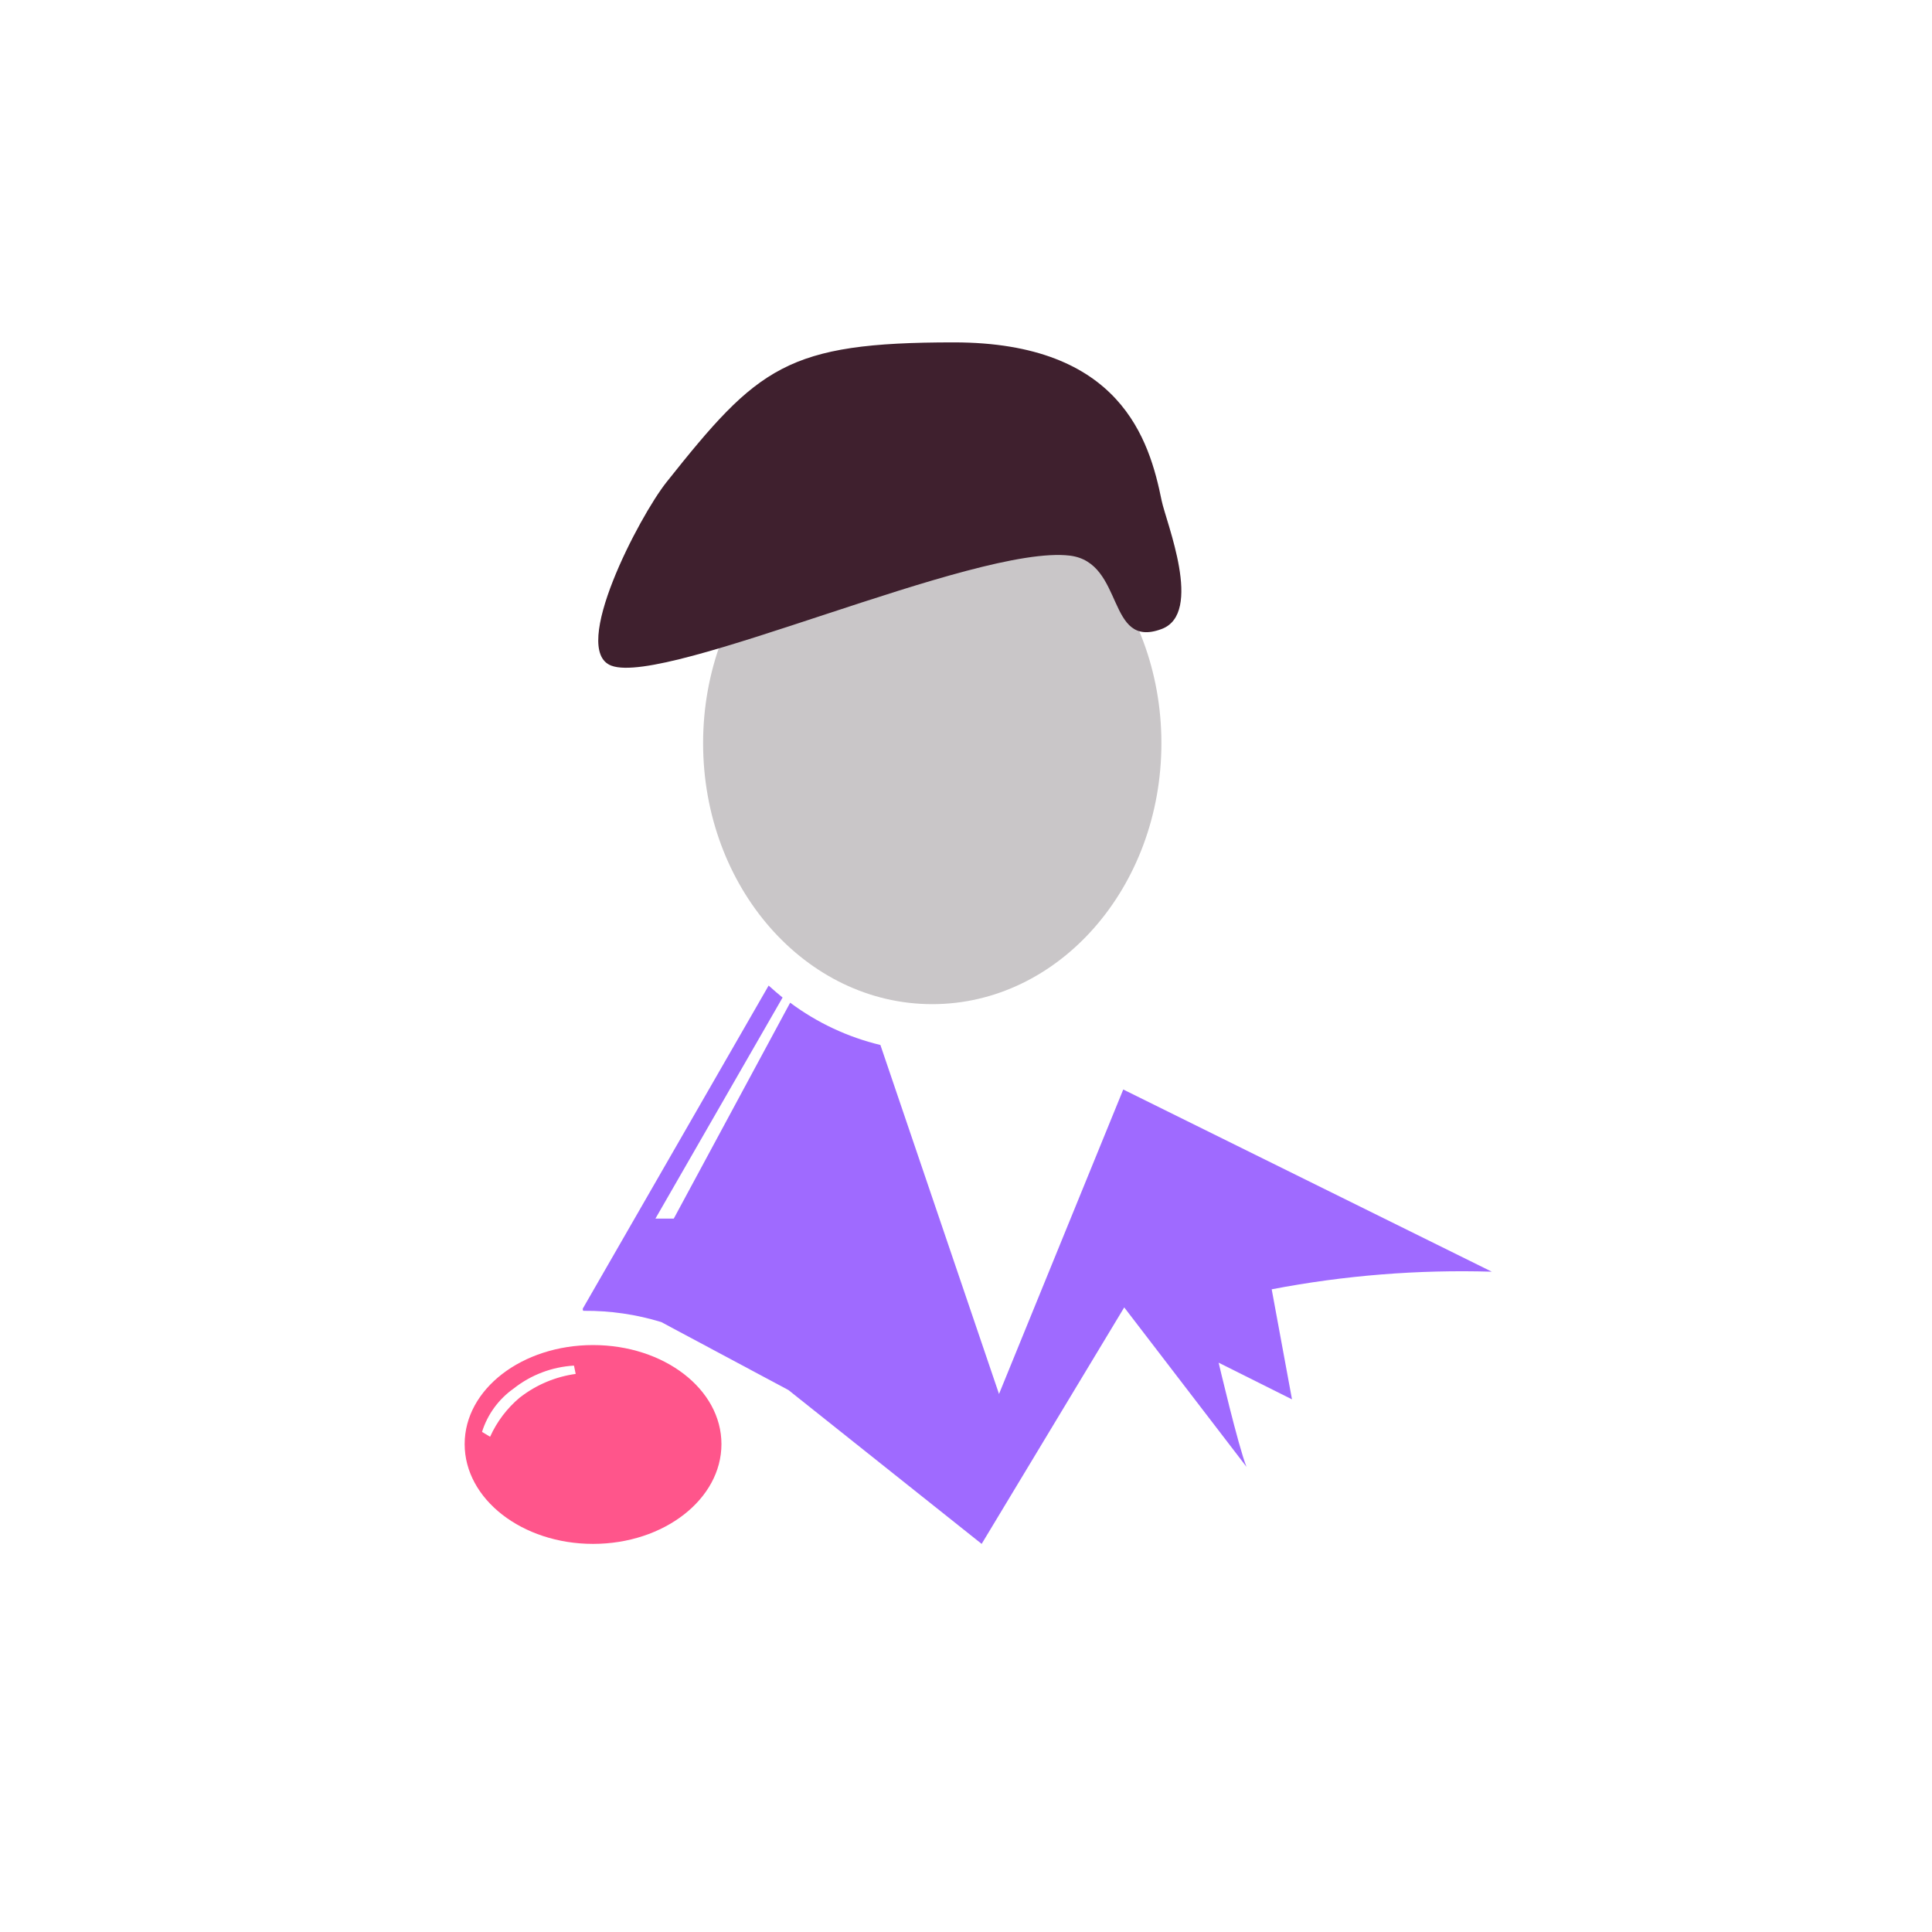
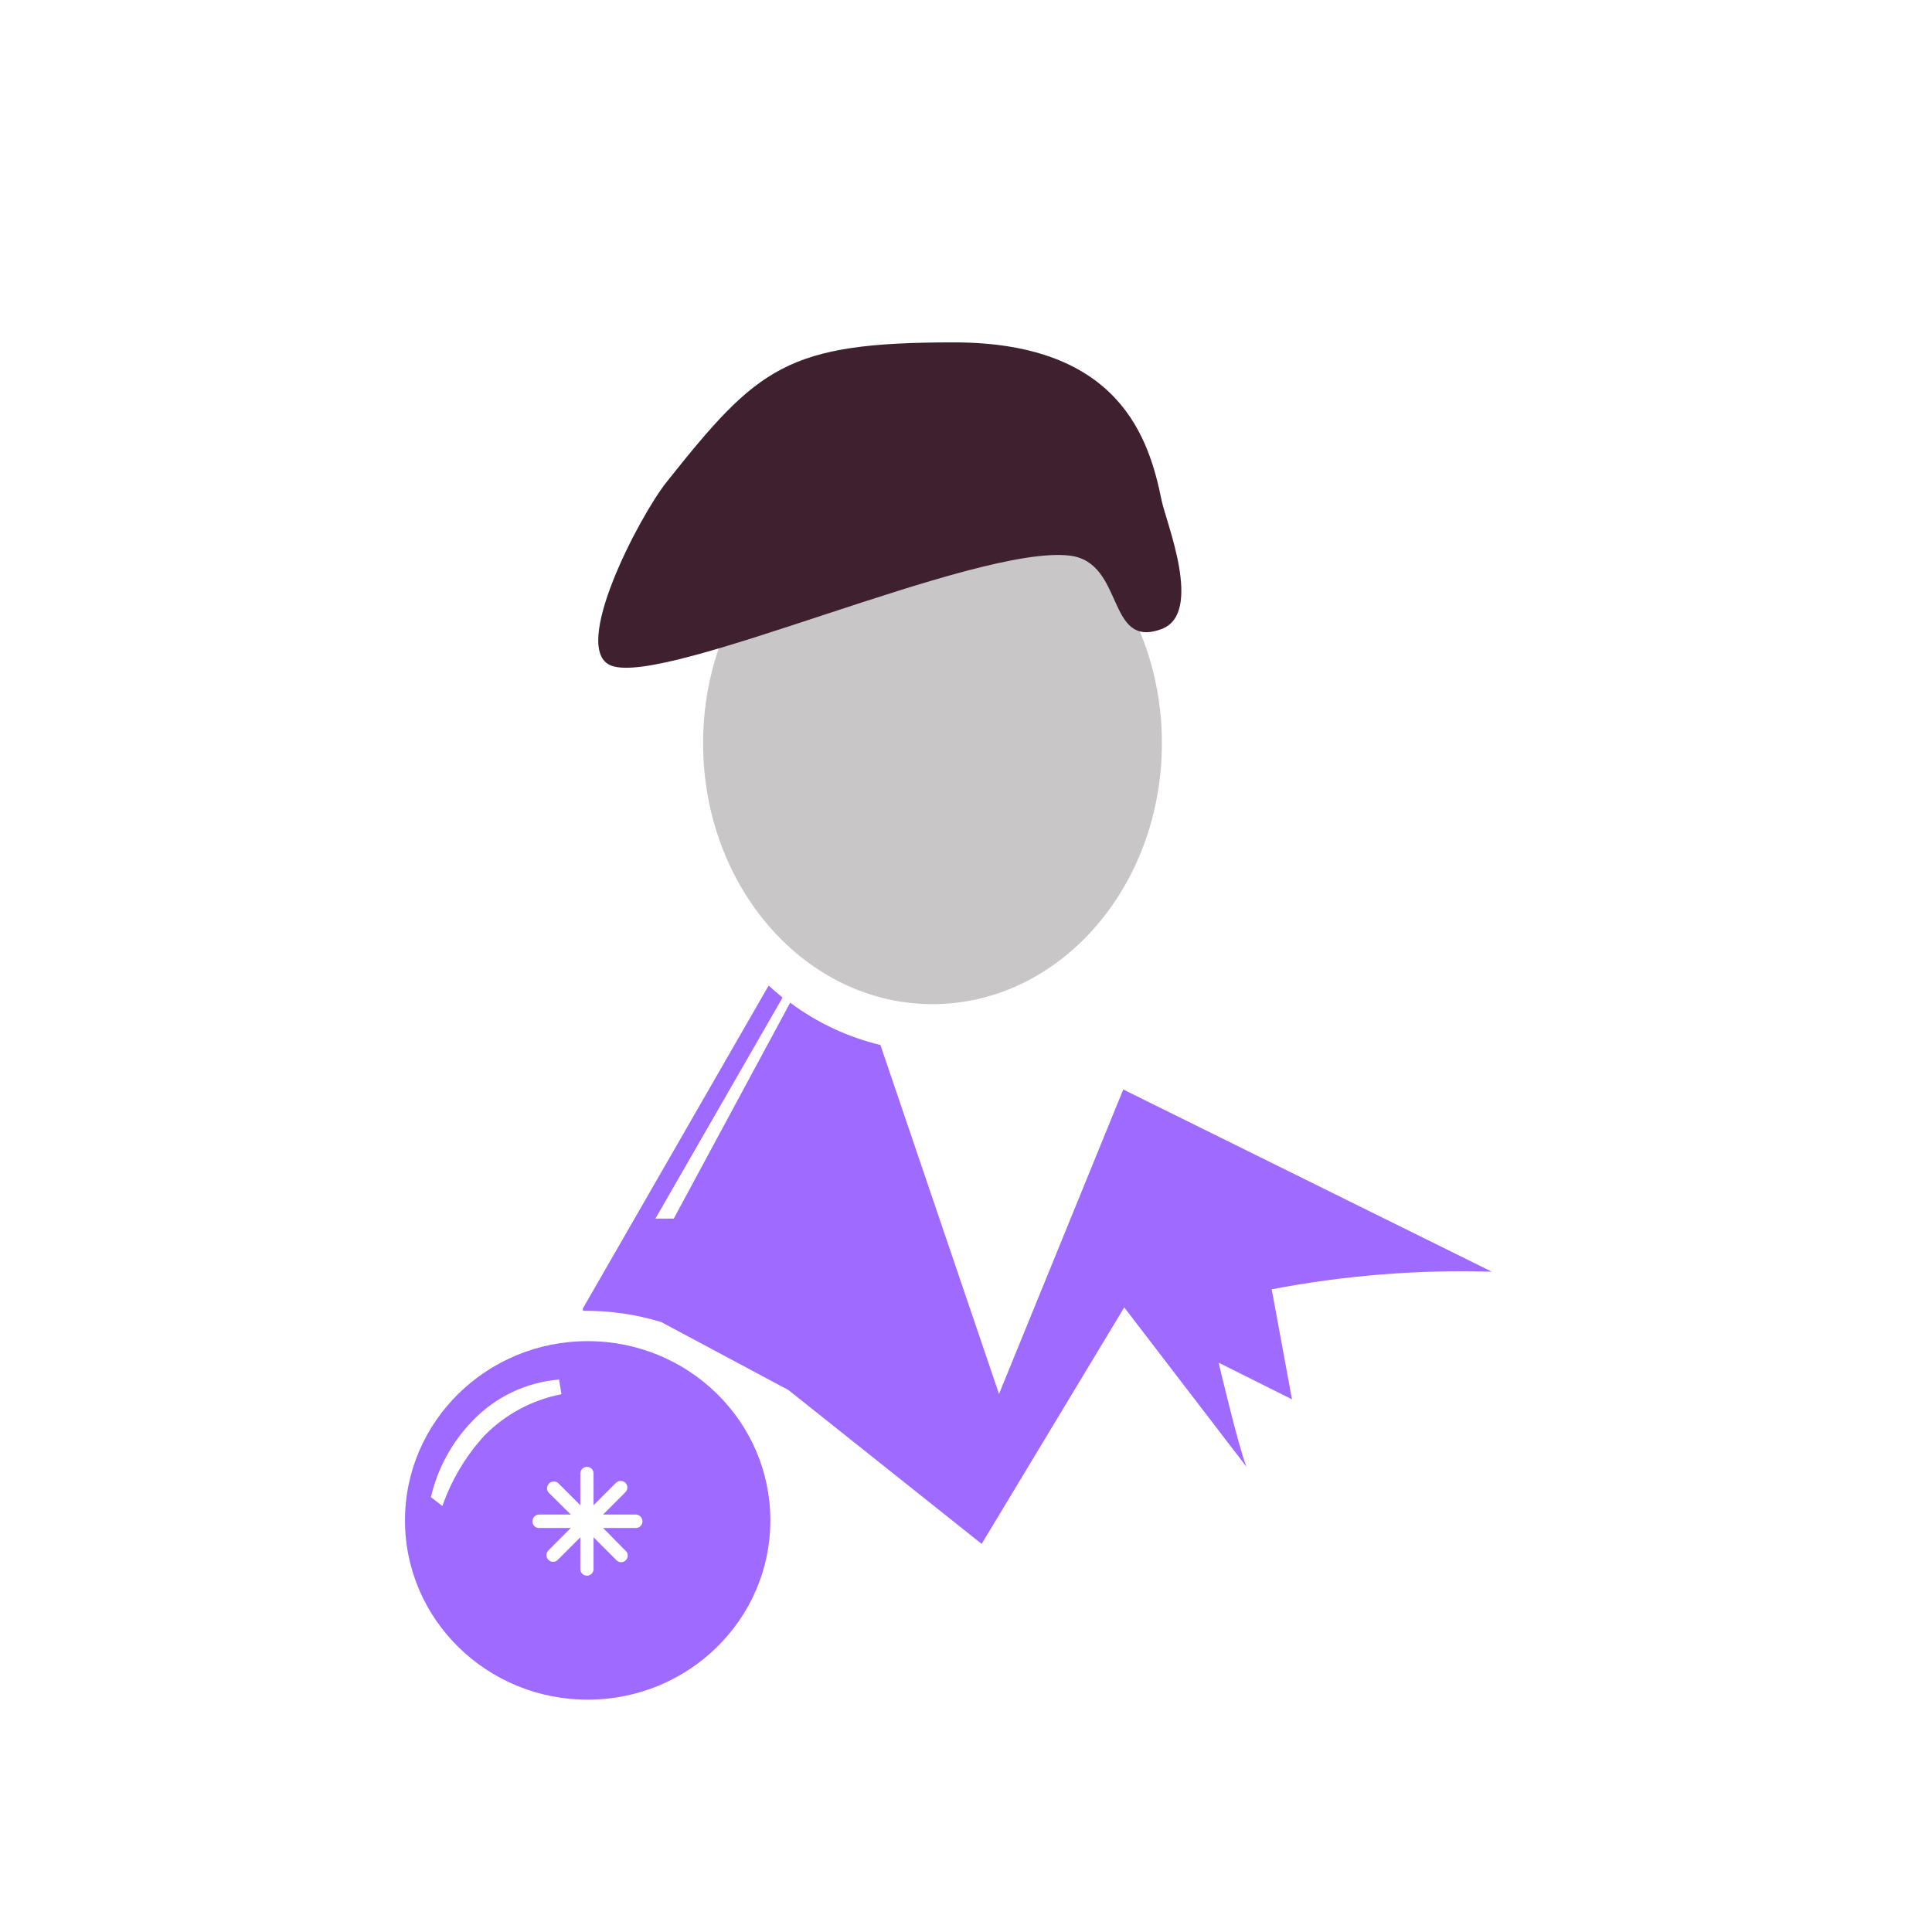
<svg xmlns="http://www.w3.org/2000/svg" id="图层_1" data-name="图层 1" viewBox="0 0 79 79">
  <defs>
-     <style>.cls-1{fill:#fff;}.cls-2{fill:#ff558b;}.cls-3{fill:#9f6aff;}.cls-4{fill:#c9c6c8;}.cls-5{fill:#3f202e;}</style>
+     <style>.cls-1{fill:#fff;}.cls-2{fill:#9f6aff;}.cls-3{fill:#c9c6c8;}.cls-4{fill:#3f202e;}</style>
  </defs>
  <rect class="cls-1" width="79" height="79" />
-   <path class="cls-2" d="M24.25,55C21.35,55,19,56.8,19,59.05s2.35,4.08,5.25,4.08,5.25-1.83,5.25-4.08S27.15,55,24.25,55Zm-3,2.15a4.5,4.5,0,0,0-1.21,1.6l-.33-.2A3.43,3.43,0,0,1,21,56.78a4.39,4.39,0,0,1,2.47-.94l.07.34A4.76,4.76,0,0,0,21.29,57.12Z" />
-   <path class="cls-3" d="M52,52.72A41.26,41.26,0,0,1,61,52L45.93,44.55,40.85,57,36,42.73A10.14,10.14,0,0,1,32.31,41l-4.76,8.83-.75,0L32,40.79c-.2-.16-.38-.32-.57-.49l-7.6,13.21c0,.05,0,.1.05.09a10.48,10.48,0,0,1,3.16.46l5.2,2.78,7.9,6.29,5.83-9.67,5,6.52c-.33-.81-1.14-4.26-1.14-4.26l3,1.5Z" />
-   <ellipse class="cls-4" cx="38.12" cy="30.39" rx="9.37" ry="10.67" />
-   <path class="cls-5" d="M47.5,20.47c.18.88,1.72,4.61,0,5.25-2.27.85-1.5-2.72-3.75-3-3.86-.47-16.48,5.35-18.75,4.5-1.72-.64,1.14-6.1,2.25-7.5C31,15,32.17,14,39,14S47,18,47.5,20.47Z" />
+   <path class="cls-2" d="M52,52.72A41.26,41.26,0,0,1,61,52L45.93,44.55,40.85,57,36,42.73A10.14,10.14,0,0,1,32.31,41l-4.76,8.83-.75,0L32,40.79c-.2-.16-.38-.32-.57-.49l-7.6,13.21c0,.05,0,.1.05.09a10.48,10.48,0,0,1,3.16.46l5.2,2.78,7.9,6.29,5.83-9.67,5,6.52c-.33-.81-1.14-4.26-1.14-4.26l3,1.5Z" />
+   <ellipse class="cls-3" cx="38.13" cy="30.39" rx="9.38" ry="10.67" />
+   <path class="cls-4" d="M47.5,20.47c.18.88,1.72,4.61,0,5.25-2.27.85-1.5-2.72-3.75-3-3.86-.47-16.48,5.35-18.75,4.5-1.72-.64,1.14-6.1,2.25-7.5C31,15,32.17,14,39,14S47,18,47.5,20.47Z" />
+   <ellipse class="cls-2" cx="24.03" cy="62.17" rx="7.47" ry="7.33" />
+   <path class="cls-1" d="M19.81,58.7a8.32,8.32,0,0,0-1.72,2.88l-.47-.36a6.62,6.62,0,0,1,1.71-3.13,5.51,5.51,0,0,1,3.53-1.68l.1.6A6,6,0,0,0,19.81,58.7Z" />
+   <path class="cls-1" d="M26,61.93H24.66l.91-.91a.27.27,0,0,0,0-.39.28.28,0,0,0-.38,0l-.92.92v-1.3a.27.27,0,1,0-.54,0v1.3l-.92-.92a.28.28,0,0,0-.39.39l.92.91H22.05a.28.28,0,0,0-.28.28.27.27,0,0,0,.28.27h1.29l-.92.92a.28.28,0,0,0,0,.38.27.27,0,0,0,.39,0l.92-.92v1.3a.27.27,0,1,0,.54,0v-1.3l.92.92a.27.27,0,1,0,.38-.38l-.91-.92H26a.27.27,0,0,0,.27-.27A.28.28,0,0,0,26,61.93Z" />
</svg>
